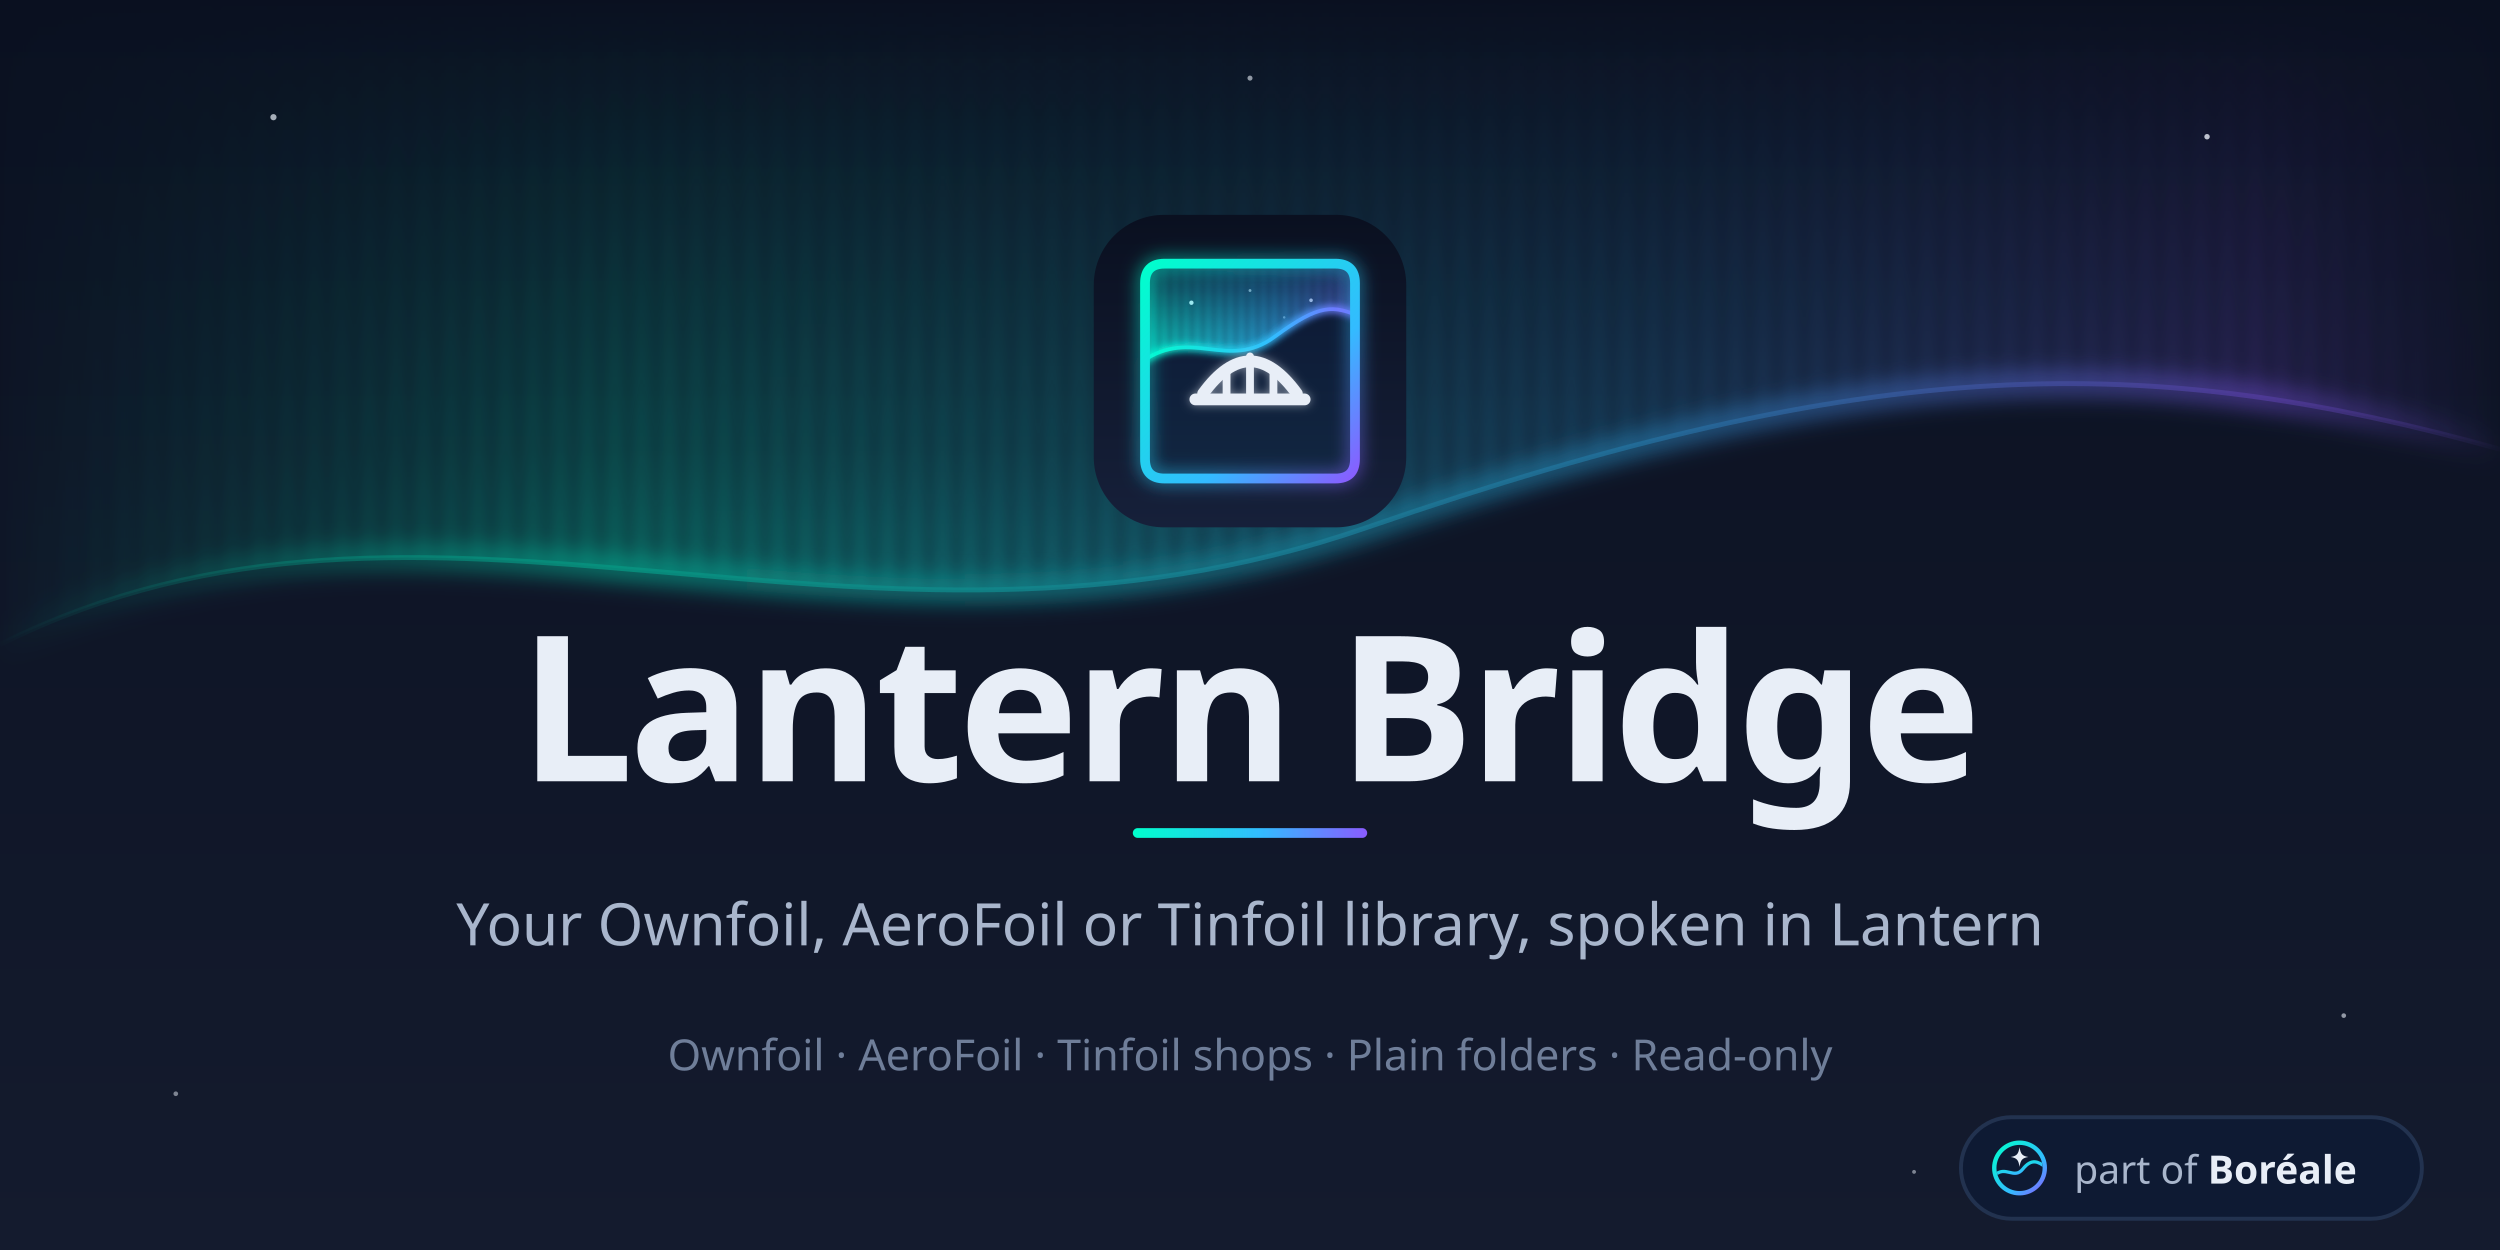
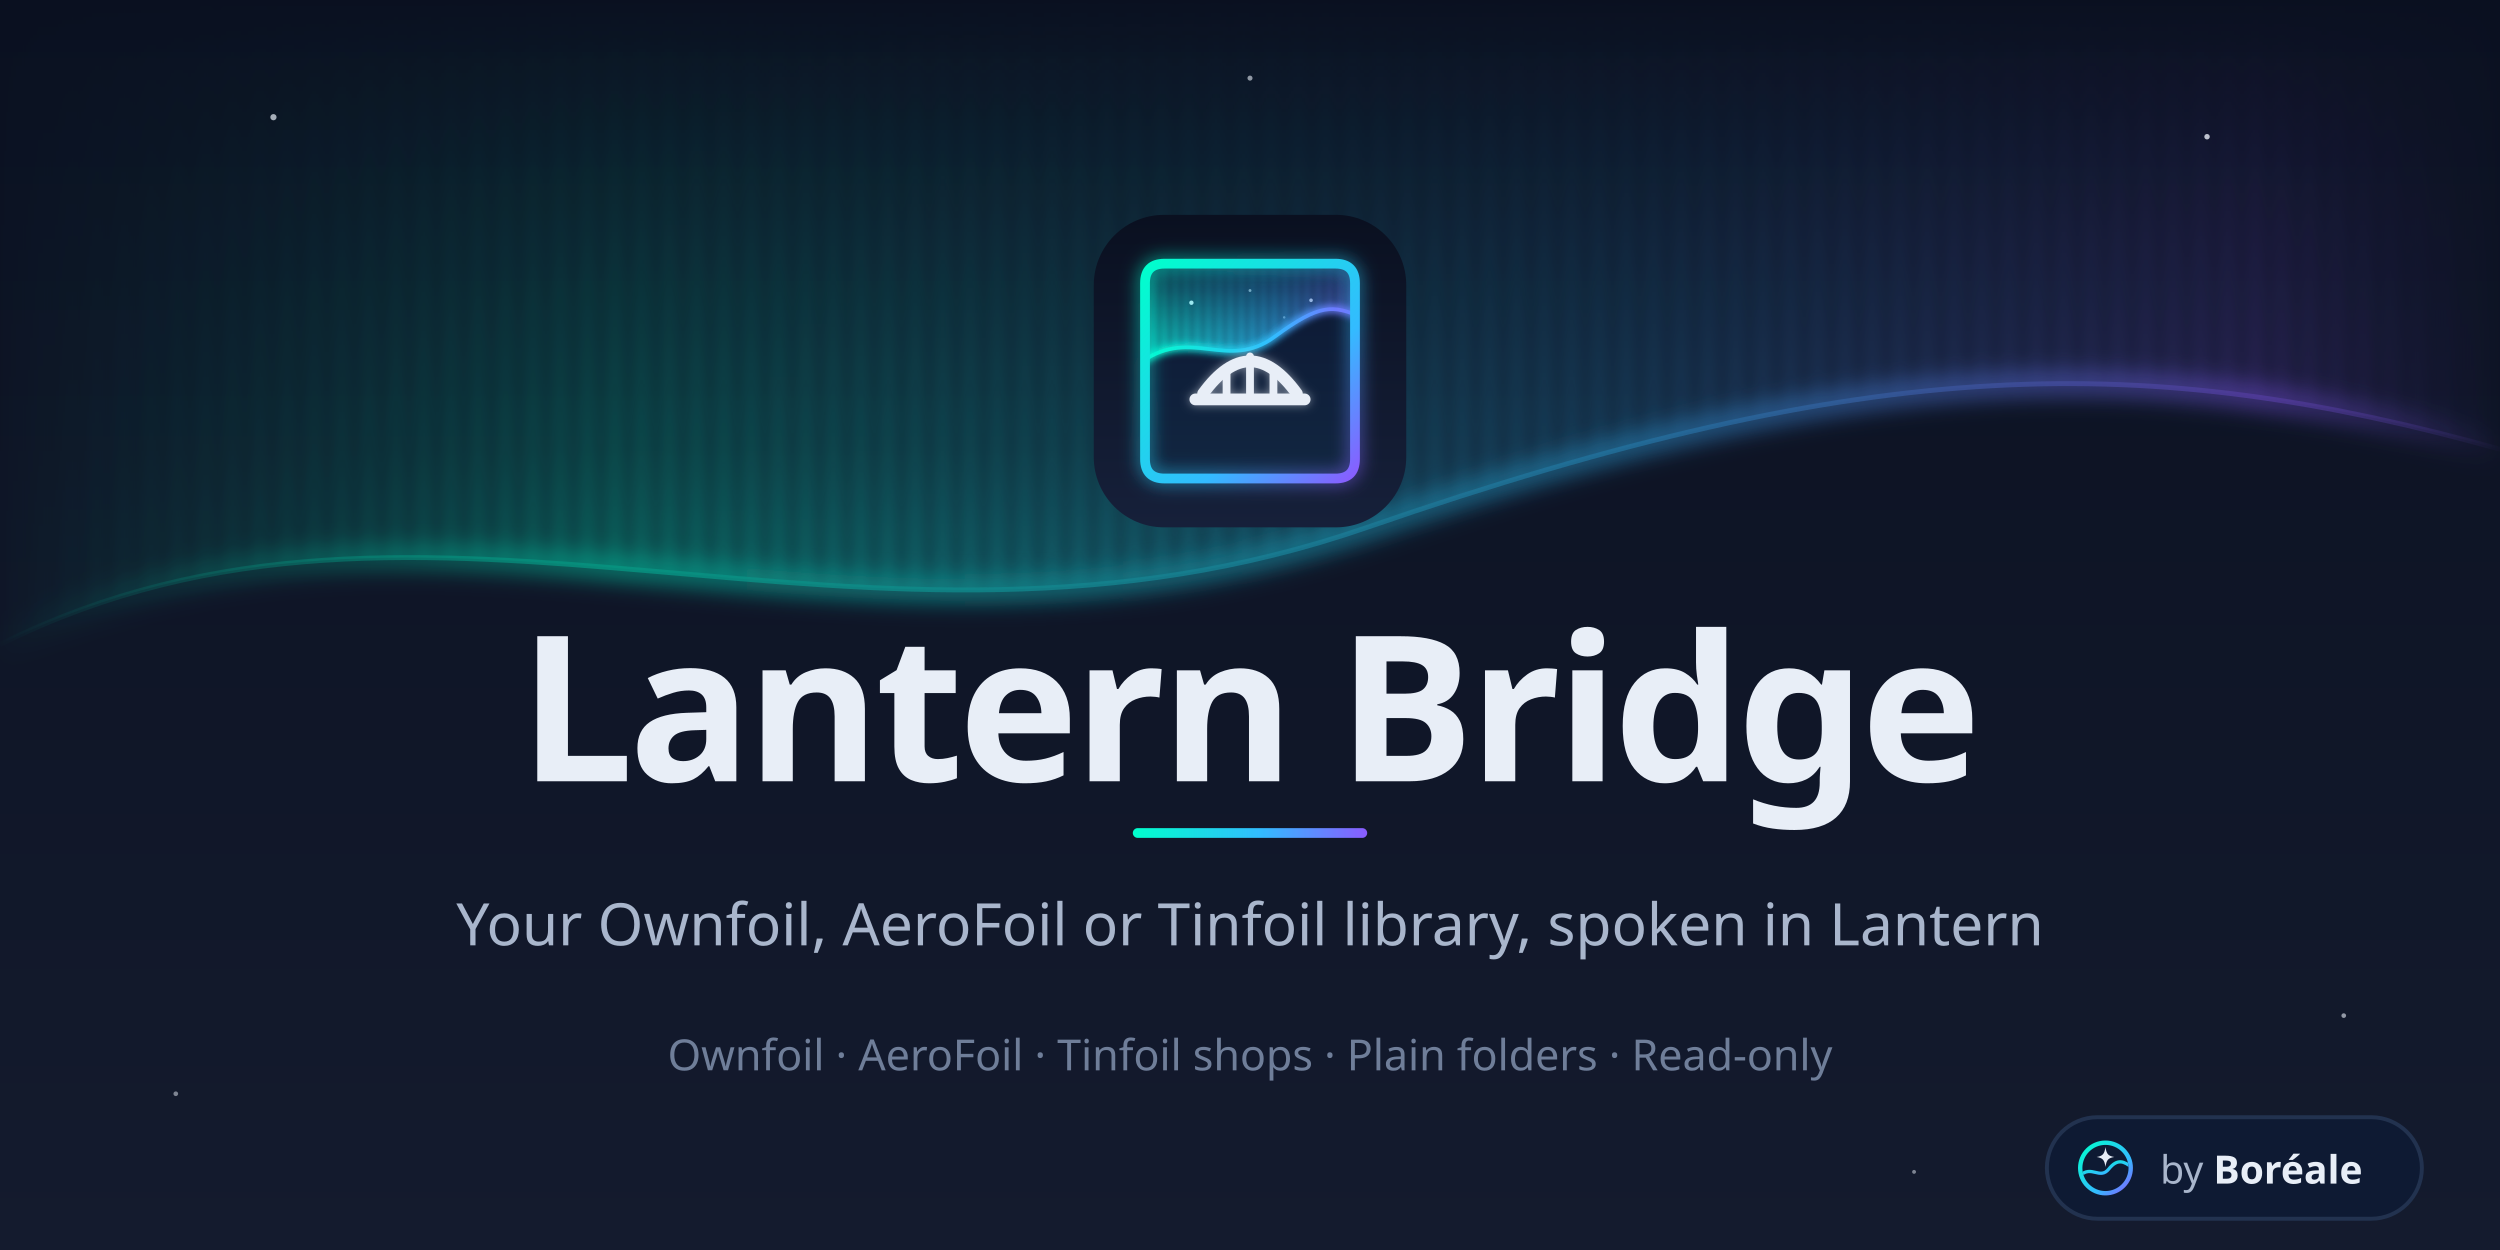
<svg xmlns="http://www.w3.org/2000/svg" width="1280" height="640" viewBox="0 0 1280 640">
  <defs>
    <linearGradient id="s-sky" x1="0" y1="0" x2="0" y2="1">
      <stop offset="0" stop-color="#0A1020" />
      <stop offset="1" stop-color="#141B2E" />
    </linearGradient>
    <linearGradient id="s-word" x1="0" y1="0" x2="1" y2="0">
      <stop offset="0" stop-color="#00FFCC" />
      <stop offset="0.55" stop-color="#33BBFF" />
      <stop offset="1" stop-color="#8A5CFF" />
    </linearGradient>
    <linearGradient id="s-colour" x1="0" y1="0" x2="1" y2="0">
      <stop offset="0" stop-color="#00FFCC" stop-opacity="0" />
      <stop offset="0.25" stop-color="#00FFCC" />
      <stop offset="0.65" stop-color="#33BBFF" />
      <stop offset="0.9" stop-color="#8A5CFF" />
      <stop offset="1" stop-color="#8A5CFF" stop-opacity="0" />
    </linearGradient>
    <linearGradient id="s-rise" x1="0" y1="1" x2="0" y2="0">
      <stop offset="0" stop-color="#fff" stop-opacity="0.9" />
      <stop offset="0.3" stop-color="#fff" stop-opacity="0.5" />
      <stop offset="1" stop-color="#fff" stop-opacity="0" />
    </linearGradient>
    <pattern id="s-rays" width="14" height="640" patternUnits="userSpaceOnUse">
      <rect width="14" height="640" fill="#fff" opacity="0.5" />
      <rect x="3.5" width="6.3" height="640" fill="#fff" />
    </pattern>
    <filter id="s-soft" x="-10%" y="-10%" width="120%" height="120%">
      <feGaussianBlur stdDeviation="4.2 2" />
    </filter>
    <filter id="s-line" x="-10%" y="-100%" width="120%" height="300%">
      <feGaussianBlur stdDeviation="6" />
    </filter>
    <mask id="s-rays-mask" maskUnits="userSpaceOnUse" x="0" y="0" width="1280" height="640">
      <rect width="1280" height="640" fill="url(#s-rays)" filter="url(#s-soft)" />
    </mask>
    <mask id="s-fade" maskUnits="userSpaceOnUse" x="0" y="0" width="1280" height="640">
      <path d="M0 330 C 220 220, 440 360, 700 270 S 1100 180, 1280 230 L 1280 0 L 0 0 Z" fill="url(#s-rise)" />
    </mask>
    <clipPath id="s-tile">
      <rect x="560" y="110" width="160" height="160" rx="36" />
    </clipPath>
  </defs>
  <rect width="1280" height="640" fill="url(#s-sky)" />
  <g opacity="0.55">
    <g mask="url(#s-fade)">
      <rect width="1280" height="640" fill="url(#s-colour)" mask="url(#s-rays-mask)" />
    </g>
    <path d="M0 330 C 220 220, 440 360, 700 270 S 1100 180, 1280 230" fill="none" stroke="url(#s-colour)" stroke-width="10" filter="url(#s-line)" />
    <path d="M0 330 C 220 220, 440 360, 700 270 S 1100 180, 1280 230" fill="none" stroke="url(#s-colour)" stroke-width="2.5" opacity="0.8" />
  </g>
  <g fill="#E8EEF7">
    <circle cx="140" cy="60" r="1.6" opacity="0.7" />
    <circle cx="1130" cy="70" r="1.4" opacity="0.8" />
    <circle cx="1200" cy="520" r="1.2" opacity="0.6" />
    <circle cx="90" cy="560" r="1.2" opacity="0.5" />
    <circle cx="640" cy="40" r="1.3" opacity="0.6" />
    <circle cx="980" cy="600" r="1" opacity="0.5" />
  </g>
  <g clip-path="url(#s-tile)">
    <svg x="560" y="110" width="160" height="160" viewBox="0 0 256 256">
      <defs>
        <linearGradient id="i-i-night" x1="0" y1="0" x2="0" y2="1">
          <stop offset="0" stop-color="#0A1020" />
          <stop offset="1" stop-color="#16203A" />
        </linearGradient>
        <linearGradient id="i-i-sky" x1="0" y1="0" x2="0" y2="1">
          <stop offset="0" stop-color="#0B1430" />
          <stop offset="1" stop-color="#132A44" />
        </linearGradient>
        <linearGradient id="i-i-colour" x1="0" y1="0" x2="1" y2="0">
          <stop offset="0" stop-color="#00FFCC" />
          <stop offset="0.6" stop-color="#33BBFF" />
          <stop offset="1" stop-color="#8A5CFF" />
        </linearGradient>
        <linearGradient id="i-i-frame-colour" x1="0" y1="0" x2="1" y2="1">
          <stop offset="0" stop-color="#00FFCC" />
          <stop offset="0.65" stop-color="#33BBFF" />
          <stop offset="1" stop-color="#8A5CFF" />
        </linearGradient>
        <linearGradient id="i-i-rise" x1="0" y1="1" x2="0" y2="0">
          <stop offset="0" stop-color="#fff" stop-opacity="1" />
          <stop offset="0.25" stop-color="#fff" stop-opacity="0.75" />
          <stop offset="1" stop-color="#fff" stop-opacity="0" />
        </linearGradient>
        <pattern id="i-i-rays" width="9" height="256" patternUnits="userSpaceOnUse">
          <rect width="9" height="256" fill="#fff" opacity="0.55" />
          <rect x="2" width="4" height="256" fill="#fff" />
        </pattern>
        <filter id="i-i-ray-blur" x="-50%" y="-50%" width="200%" height="200%">
          <feGaussianBlur stdDeviation="2.6 0" />
        </filter>
        <mask id="i-i-curtain-mask" maskUnits="userSpaceOnUse" x="0" y="0" width="256" height="256">
          <g filter="url(#i-i-ray-blur)">
            <rect width="256" height="256" fill="url(#i-i-rays)" />
          </g>
        </mask>
        <filter id="i-i-glow" x="-50%" y="-50%" width="200%" height="200%">
          <feGaussianBlur stdDeviation="7" />
        </filter>
        <filter id="i-i-line-glow" x="-50%" y="-50%" width="200%" height="200%">
          <feGaussianBlur stdDeviation="3" />
        </filter>
        <filter id="i-i-soft" x="-50%" y="-50%" width="200%" height="200%">
          <feGaussianBlur stdDeviation="4" />
        </filter>
        <clipPath id="i-i-frame">
          <path d="M58 40 L 198 40 Q 214 40 214 56 L 214 200 Q 214 216 198 216 L 58 216 Q 42 216 42 200 L 42 56 Q 42 40 58 40 Z" />
        </clipPath>
        <mask id="i-i-fade" maskUnits="userSpaceOnUse" x="0" y="0" width="256" height="256">
          <path d="M40 120 C 80 92, 110 128, 148 100 S 196 74, 220 84 L 230 20 L 26 20 Z" fill="url(#i-i-rise)" />
        </mask>
      </defs>
      <rect width="256" height="256" fill="url(#i-i-night)" />
      <g clip-path="url(#i-i-frame)">
        <rect width="256" height="256" fill="url(#i-i-sky)" />
        <circle cx="80" cy="72" r="1.8" fill="#E8EEF7" />
        <circle cx="178" cy="70" r="1.5" fill="#E8EEF7" opacity="0.8" />
        <circle cx="128" cy="62" r="1.2" fill="#E8EEF7" opacity="0.6" />
        <circle cx="156" cy="84" r="1" fill="#E8EEF7" opacity="0.5" />
        <g mask="url(#i-i-fade)">
          <rect x="20" y="20" width="216" height="200" fill="url(#i-i-colour)" mask="url(#i-i-curtain-mask)" />
        </g>
        <path d="M40 120 C 80 92, 110 128, 148 100 S 196 74, 220 84" fill="none" stroke="url(#i-i-colour)" stroke-width="6" filter="url(#i-i-line-glow)" />
        <path d="M40 120 C 80 92, 110 128, 148 100 S 196 74, 220 84" fill="none" stroke="url(#i-i-colour)" stroke-width="3" stroke-linecap="round" />
        <g filter="url(#i-i-soft)" opacity="0.5">
          <g transform="translate(128 132) scale(0.8) translate(-128 -132)">
            <path d="M80 150 Q 128 84 176 150" fill="none" stroke="#E8EEF7" stroke-width="12" stroke-linejoin="round" stroke-linecap="round" />
            <rect x="66" y="150" width="124" height="12" rx="6" fill="#E8EEF7" />
            <path d="M104 125 L 104 150 M128 112 L 128 150 M152 125 L 152 150" fill="none" stroke="#E8EEF7" stroke-width="8" stroke-linejoin="round" stroke-linecap="round" />
          </g>
        </g>
        <g transform="translate(128 132) scale(0.8) translate(-128 -132)">
          <path d="M80 150 Q 128 84 176 150" fill="none" stroke="#E8EEF7" stroke-width="12" stroke-linejoin="round" stroke-linecap="round" />
          <rect x="66" y="150" width="124" height="12" rx="6" fill="#E8EEF7" />
          <path d="M104 125 L 104 150 M128 112 L 128 150 M152 125 L 152 150" fill="none" stroke="#E8EEF7" stroke-width="8" stroke-linejoin="round" stroke-linecap="round" />
        </g>
      </g>
      <path d="M58 40 L 198 40 Q 214 40 214 56 L 214 200 Q 214 216 198 216 L 58 216 Q 42 216 42 200 L 42 56 Q 42 40 58 40 Z" fill="none" stroke="url(#i-i-frame-colour)" stroke-width="10" stroke-linejoin="round" filter="url(#i-i-glow)" opacity="0.6" />
      <path d="M58 40 L 198 40 Q 214 40 214 56 L 214 200 Q 214 216 198 216 L 58 216 Q 42 216 42 200 L 42 56 Q 42 40 58 40 Z" fill="none" stroke="url(#i-i-frame-colour)" stroke-width="8" stroke-linejoin="round" />
    </svg>
  </g>
  <text x="640" y="400" text-anchor="middle" font-family="Sora" font-weight="700" font-size="104" letter-spacing="-2.5" fill="#E8EEF7">Lantern Bridge</text>
  <rect x="580" y="424" width="120" height="5" rx="2.5" fill="url(#s-word)" />
  <text x="640" y="484" text-anchor="middle" font-family="Sora" font-size="30" fill="#A9B6CC">Your Ownfoil, AeroFoil or Tinfoil library, spoken in Lantern</text>
  <text x="640" y="548" text-anchor="middle" font-family="Sora" font-size="22" fill="#6F7E99">Ownfoil · AeroFoil · Tinfoil shops · Plain folders · Read-only</text>
-   <g transform="translate(1004 572)">
-     <rect width="236" height="52" rx="26" fill="#0E1A33" stroke="#22324F" stroke-width="2" />
+   <g transform="translate(1048 572)">
+     <rect width="192" height="52" rx="26" fill="#0E1A33" stroke="#22324F" stroke-width="2" />
    <svg x="12" y="8" width="36" height="36" viewBox="0 0 256 256">
      <defs>
        <linearGradient id="b-colour" x1="0" y1="0" x2="1" y2="1">
          <stop offset="0" stop-color="#00FFCC" />
          <stop offset="0.65" stop-color="#33BBFF" />
          <stop offset="1" stop-color="#8A5CFF" />
        </linearGradient>
        <clipPath id="b-sky">
          <circle cx="128" cy="128" r="84" />
        </clipPath>
      </defs>
      <circle cx="128" cy="128" r="92" fill="#0E1A33" stroke="url(#b-colour)" stroke-width="16" />
      <path clip-path="url(#b-sky)" d="M36 156 C 76 116, 108 172, 140 132 S 196 104, 224 126" fill="none" stroke="url(#b-colour)" stroke-width="12" stroke-linecap="round" />
      <path d="M128 52 C 132 78, 138 84, 160 88 C 138 92, 132 98, 128 124 C 124 98, 118 92, 96 88 C 118 84, 124 78, 128 52 Z" fill="#E8EEF7" />
    </svg>
-     <text x="58" y="34" font-family="Sora" font-weight="400" font-size="20" fill="#A9B6CC">part of <tspan font-weight="700" fill="#E8EEF7">Boréale</tspan>
+     <text x="58" y="34" font-family="Sora" font-weight="400" font-size="20" fill="#A9B6CC">by <tspan font-weight="700" fill="#E8EEF7">Boréale</tspan>
    </text>
  </g>
</svg>
